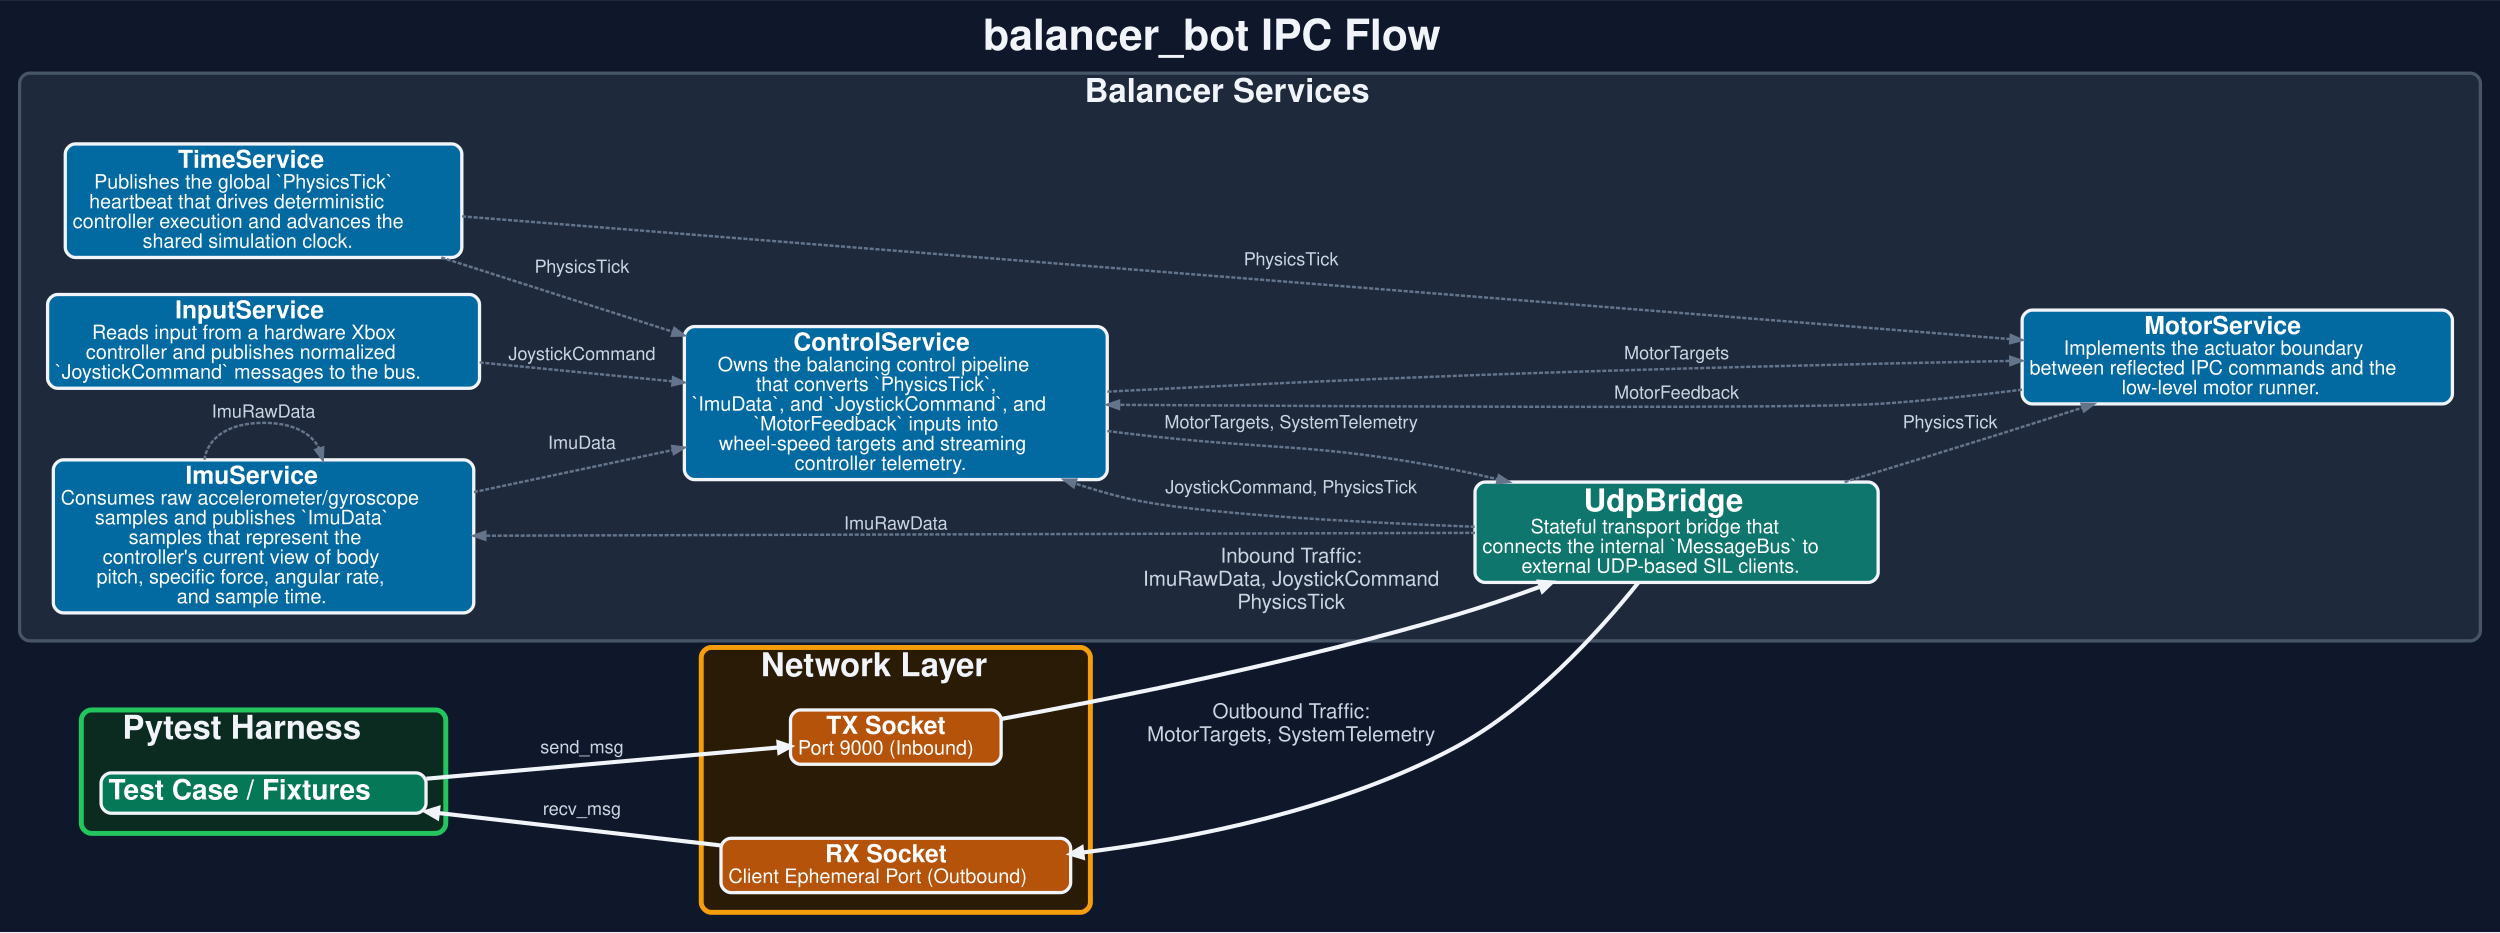
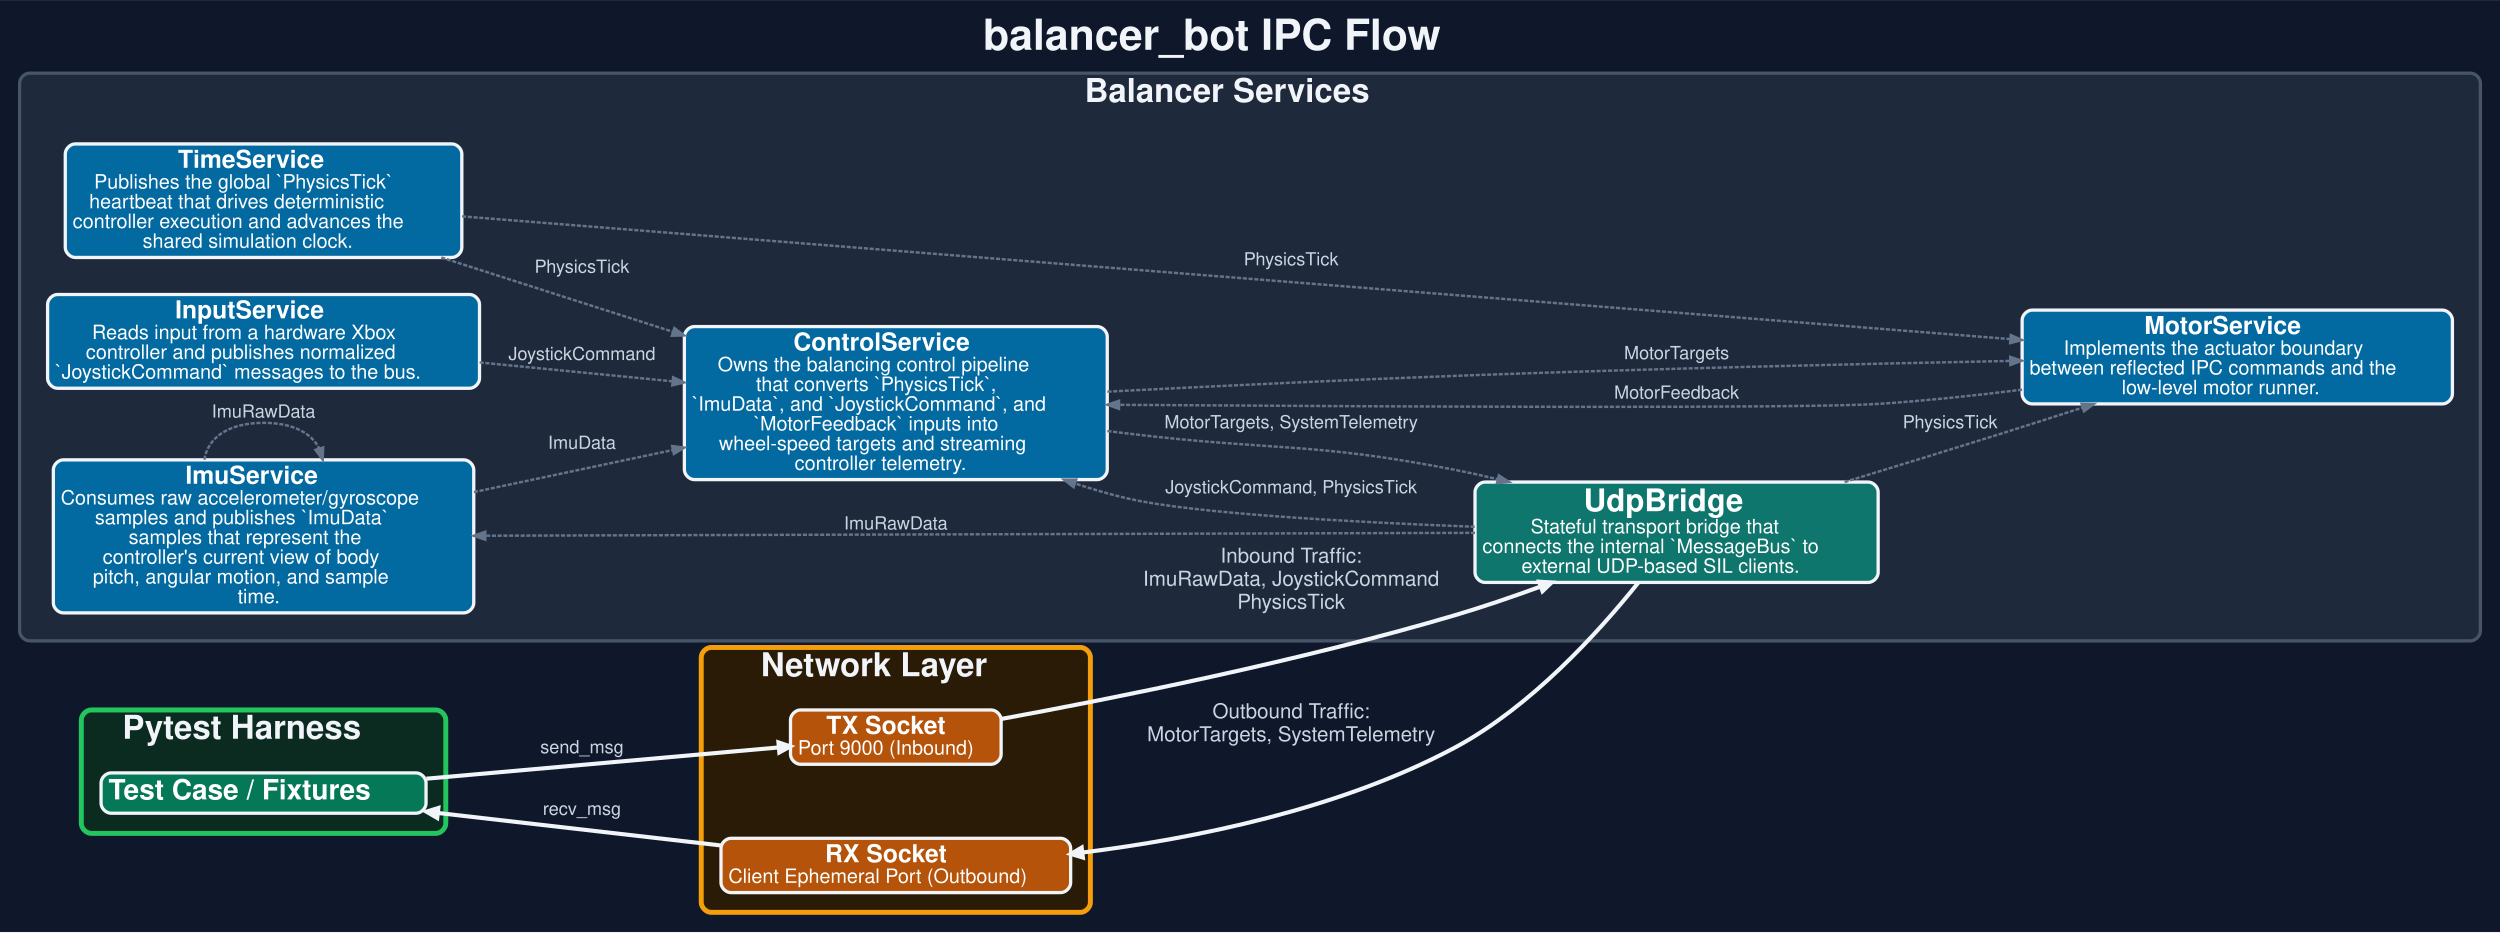
<svg xmlns="http://www.w3.org/2000/svg" width="3039pt" height="1133pt" viewBox="0.00 0.00 3038.68 1132.68">
  <g id="graph0" class="graph" transform="scale(1 1) rotate(0) translate(15.84 1116.84)">
    <polygon fill="#0f172a" stroke="transparent" points="-15.84,15.84 -15.84,-1116.84 3022.84,-1116.84 3022.84,15.84 -15.84,15.84" />
    <text text-anchor="start" x="1179" y="-1056.4" font-family="Helvetica,Arial,sans-serif" font-weight="bold" font-size="52.00" fill="#f1f5f9">balancer_bot IPC Flow</text>
    <g id="clust1" class="cluster">
      <path fill="#1e293b" stroke="#475569" stroke-width="4" d="M20,-338C20,-338 2987,-338 2987,-338 2993,-338 2999,-344 2999,-350 2999,-350 2999,-1016 2999,-1016 2999,-1022 2993,-1028 2987,-1028 2987,-1028 20,-1028 20,-1028 14,-1028 8,-1022 8,-1016 8,-1016 8,-350 8,-350 8,-344 14,-338 20,-338" />
      <text text-anchor="start" x="1302.5" y="-993" font-family="Helvetica,Arial,sans-serif" font-weight="bold" font-size="40.00" fill="#f1f5f9">Balancer Services</text>
    </g>
    <g id="clust2" class="cluster">
      <path fill="#2a1b07" stroke="#f59e0b" stroke-width="6" d="M848.5,-8C848.5,-8 1297.5,-8 1297.5,-8 1303.5,-8 1309.5,-14 1309.5,-20 1309.5,-20 1309.5,-318 1309.5,-318 1309.5,-324 1303.5,-330 1297.5,-330 1297.5,-330 848.5,-330 848.5,-330 842.5,-330 836.5,-324 836.5,-318 836.5,-318 836.5,-20 836.5,-20 836.5,-14 842.5,-8 848.5,-8" />
      <text text-anchor="start" x="909" y="-295" font-family="Helvetica,Arial,sans-serif" font-weight="bold" font-size="40.00" fill="#f1f5f9">Network Layer</text>
    </g>
    <g id="clust4" class="cluster">
      <path fill="#0b2a20" stroke="#22c55e" stroke-width="6" d="M95,-104C95,-104 514,-104 514,-104 520,-104 526,-110 526,-116 526,-116 526,-242 526,-242 526,-248 520,-254 514,-254 514,-254 95,-254 95,-254 89,-254 83,-248 83,-242 83,-242 83,-116 83,-116 83,-110 89,-104 95,-104" />
      <text text-anchor="start" x="133" y="-219" font-family="Helvetica,Arial,sans-serif" font-weight="bold" font-size="40.00" fill="#f1f5f9">Pytest Harness</text>
    </g>
    <g id="node1" class="node">
      <path fill="#0369a1" stroke="#f1f5f9" stroke-width="4" d="M548,-558C548,-558 61,-558 61,-558 55,-558 49,-552 49,-546 49,-546 49,-384 49,-384 49,-378 55,-372 61,-372 61,-372 548,-372 548,-372 554,-372 560,-378 560,-384 560,-384 560,-546 560,-546 560,-552 554,-558 548,-558" />
      <text text-anchor="start" x="209.5" y="-529" font-family="Helvetica,Arial,sans-serif" font-weight="bold" font-size="30.00" fill="#ffffff">ImuService</text>
      <text text-anchor="start" x="58" y="-503.8" font-family="Helvetica,Arial,sans-serif" font-size="24.00" fill="#ffffff">Consumes raw accelerometer/gyroscope</text>
      <text text-anchor="start" x="99.5" y="-479.8" font-family="Helvetica,Arial,sans-serif" font-size="24.00" fill="#ffffff">samples and publishes `ImuData`</text>
      <text text-anchor="start" x="140.5" y="-455.8" font-family="Helvetica,Arial,sans-serif" font-size="24.00" fill="#ffffff">samples that represent the</text>
      <text text-anchor="start" x="109" y="-431.8" font-family="Helvetica,Arial,sans-serif" font-size="24.00" fill="#ffffff">controller's current view of body</text>
-       <text text-anchor="start" x="101.5" y="-407.8" font-family="Helvetica,Arial,sans-serif" font-size="24.00" fill="#ffffff">pitch, specific force, angular rate,</text>
-       <text text-anchor="start" x="199" y="-383.8" font-family="Helvetica,Arial,sans-serif" font-size="24.00" fill="#ffffff">and sample time.</text>
+       <text text-anchor="start" x="97" y="-407.8" font-family="Helvetica,Arial,sans-serif" font-size="24.00" fill="#ffffff">pitch, angular motion, and sample</text>
+       <text text-anchor="start" x="273" y="-383.8" font-family="Helvetica,Arial,sans-serif" font-size="24.00" fill="#ffffff">time.</text>
    </g>
    <g id="edge7" class="edge">
      <path fill="none" stroke="#64748b" stroke-width="3" stroke-dasharray="5,2" d="M232.61,-558.2C236.25,-583.62 260.21,-603 304.5,-603 340.49,-603 363.05,-590.21 372.2,-571.77" />
      <polygon fill="#64748b" stroke="#64748b" stroke-width="3" points="376.94,-573.02 376.39,-558.2 367.58,-570.13 376.94,-573.02" />
      <text text-anchor="middle" x="304.5" y="-609.4" font-family="Helvetica,Arial,sans-serif" font-size="22.00" fill="#cbd5e1">ImuRawData</text>
    </g>
    <g id="node3" class="node">
      <path fill="#0369a1" stroke="#f1f5f9" stroke-width="4" d="M1318,-720C1318,-720 828,-720 828,-720 822,-720 816,-714 816,-708 816,-708 816,-546 816,-546 816,-540 822,-534 828,-534 828,-534 1318,-534 1318,-534 1324,-534 1330,-540 1330,-546 1330,-546 1330,-708 1330,-708 1330,-714 1324,-720 1318,-720" />
      <text text-anchor="start" x="948.5" y="-691" font-family="Helvetica,Arial,sans-serif" font-weight="bold" font-size="30.00" fill="#ffffff">ControlService</text>
      <text text-anchor="start" x="856.5" y="-665.8" font-family="Helvetica,Arial,sans-serif" font-size="24.00" fill="#ffffff">Owns the balancing control pipeline</text>
      <text text-anchor="start" x="903" y="-641.8" font-family="Helvetica,Arial,sans-serif" font-size="24.00" fill="#ffffff">that converts `PhysicsTick`,</text>
      <text text-anchor="start" x="825" y="-617.8" font-family="Helvetica,Arial,sans-serif" font-size="24.00" fill="#ffffff">`ImuData`, and `JoystickCommand`, and</text>
      <text text-anchor="start" x="900" y="-593.8" font-family="Helvetica,Arial,sans-serif" font-size="24.00" fill="#ffffff">`MotorFeedback` inputs into</text>
      <text text-anchor="start" x="858" y="-569.8" font-family="Helvetica,Arial,sans-serif" font-size="24.00" fill="#ffffff">wheel-speed targets and streaming</text>
      <text text-anchor="start" x="950" y="-545.8" font-family="Helvetica,Arial,sans-serif" font-size="24.00" fill="#ffffff">controller telemetry.</text>
    </g>
    <g id="edge6" class="edge">
      <path fill="none" stroke="#64748b" stroke-width="3" stroke-dasharray="5,2" d="M560.2,-518.83C637.77,-535.23 723.29,-553.3 801.84,-569.9" />
      <polygon fill="#64748b" stroke="#64748b" stroke-width="3" points="801.2,-574.77 815.91,-572.88 803.23,-565.19 801.2,-574.77" />
      <text text-anchor="middle" x="691.5" y="-571.4" font-family="Helvetica,Arial,sans-serif" font-size="22.00" fill="#cbd5e1">ImuData</text>
    </g>
    <g id="node2" class="node">
      <path fill="#0369a1" stroke="#f1f5f9" stroke-width="4" d="M533.5,-942C533.5,-942 75.5,-942 75.5,-942 69.5,-942 63.5,-936 63.5,-930 63.5,-930 63.5,-816 63.5,-816 63.5,-810 69.5,-804 75.5,-804 75.5,-804 533.5,-804 533.5,-804 539.5,-804 545.5,-810 545.5,-816 545.5,-816 545.5,-930 545.5,-930 545.5,-936 539.5,-942 533.5,-942" />
      <text text-anchor="start" x="200.5" y="-913" font-family="Helvetica,Arial,sans-serif" font-weight="bold" font-size="30.00" fill="#ffffff">TimeService</text>
      <text text-anchor="start" x="98.5" y="-887.8" font-family="Helvetica,Arial,sans-serif" font-size="24.00" fill="#ffffff">Publishes the global `PhysicsTick`</text>
      <text text-anchor="start" x="92.5" y="-863.8" font-family="Helvetica,Arial,sans-serif" font-size="24.00" fill="#ffffff">heartbeat that drives deterministic</text>
      <text text-anchor="start" x="72.5" y="-839.8" font-family="Helvetica,Arial,sans-serif" font-size="24.00" fill="#ffffff">controller execution and advances the</text>
      <text text-anchor="start" x="157.5" y="-815.8" font-family="Helvetica,Arial,sans-serif" font-size="24.00" fill="#ffffff">shared simulation clock.</text>
    </g>
    <g id="edge10" class="edge">
      <path fill="none" stroke="#64748b" stroke-width="3" stroke-dasharray="5,2" d="M520.54,-803.98C607.91,-775.94 709.84,-743.23 802.12,-713.62" />
      <polygon fill="#64748b" stroke="#64748b" stroke-width="3" points="803.83,-718.21 815.66,-709.27 800.83,-708.88 803.83,-718.21" />
      <text text-anchor="middle" x="691.5" y="-785.4" font-family="Helvetica,Arial,sans-serif" font-size="22.00" fill="#cbd5e1">PhysicsTick</text>
    </g>
    <g id="node4" class="node">
      <path fill="#0369a1" stroke="#f1f5f9" stroke-width="4" d="M2953,-740C2953,-740 2454,-740 2454,-740 2448,-740 2442,-734 2442,-728 2442,-728 2442,-638 2442,-638 2442,-632 2448,-626 2454,-626 2454,-626 2953,-626 2953,-626 2959,-626 2965,-632 2965,-638 2965,-638 2965,-728 2965,-728 2965,-734 2959,-740 2953,-740" />
      <text text-anchor="start" x="2590.5" y="-711" font-family="Helvetica,Arial,sans-serif" font-weight="bold" font-size="30.00" fill="#ffffff">MotorService</text>
      <text text-anchor="start" x="2492.5" y="-685.8" font-family="Helvetica,Arial,sans-serif" font-size="24.00" fill="#ffffff">Implements the actuator boundary</text>
      <text text-anchor="start" x="2451" y="-661.8" font-family="Helvetica,Arial,sans-serif" font-size="24.00" fill="#ffffff">between reflected IPC commands and the</text>
      <text text-anchor="start" x="2563" y="-637.8" font-family="Helvetica,Arial,sans-serif" font-size="24.00" fill="#ffffff">low-level motor runner.</text>
    </g>
    <g id="edge11" class="edge">
      <path fill="none" stroke="#64748b" stroke-width="3" stroke-dasharray="5,2" d="M545.75,-853.96C993.85,-818.44 1954.44,-742.3 2427.6,-704.79" />
      <polygon fill="#64748b" stroke="#64748b" stroke-width="3" points="2428.23,-709.66 2441.8,-703.66 2427.46,-699.89 2428.23,-709.66" />
      <text text-anchor="middle" x="1553.5" y="-794.4" font-family="Helvetica,Arial,sans-serif" font-size="22.00" fill="#cbd5e1">PhysicsTick</text>
    </g>
    <g id="edge4" class="edge">
      <path fill="none" stroke="#64748b" stroke-width="3" stroke-dasharray="5,2" d="M1330.21,-640.91C1463.43,-647.75 1628.94,-655.66 1777,-661 1995.57,-668.88 2243.28,-674.6 2427.39,-678.23" />
      <polygon fill="#64748b" stroke="#64748b" stroke-width="3" points="2427.56,-683.13 2441.65,-678.51 2427.75,-673.33 2427.56,-683.13" />
      <text text-anchor="middle" x="2022" y="-680.4" font-family="Helvetica,Arial,sans-serif" font-size="22.00" fill="#cbd5e1">MotorTargets</text>
    </g>
    <g id="node6" class="node">
      <path fill="#0f766e" stroke="#f1f5f9" stroke-width="4" d="M2255,-531C2255,-531 1789,-531 1789,-531 1783,-531 1777,-525 1777,-519 1777,-519 1777,-421 1777,-421 1777,-415 1783,-409 1789,-409 1789,-409 2255,-409 2255,-409 2261,-409 2267,-415 2267,-421 2267,-421 2267,-519 2267,-519 2267,-525 2261,-531 2255,-531" />
      <text text-anchor="start" x="1909" y="-495.6" font-family="Helvetica,Arial,sans-serif" font-weight="bold" font-size="38.00" fill="#ffffff">UdpBridge</text>
      <text text-anchor="start" x="1844.5" y="-468.8" font-family="Helvetica,Arial,sans-serif" font-size="24.00" fill="#ffffff">Stateful transport bridge that</text>
      <text text-anchor="start" x="1786" y="-444.8" font-family="Helvetica,Arial,sans-serif" font-size="24.00" fill="#ffffff">connects the internal `MessageBus` to</text>
      <text text-anchor="start" x="1833.5" y="-420.8" font-family="Helvetica,Arial,sans-serif" font-size="24.00" fill="#ffffff">external UDP-based SIL clients.</text>
    </g>
    <g id="edge5" class="edge">
      <path fill="none" stroke="#64748b" stroke-width="3" stroke-dasharray="5,2" d="M1330.11,-593.05C1338.5,-592.01 1346.82,-590.99 1355,-590 1531.23,-568.63 1577.77,-580.03 1752,-546 1769.27,-542.63 1787.04,-538.69 1804.83,-534.4" />
      <polygon fill="#64748b" stroke="#64748b" stroke-width="3" points="1806,-539.16 1818.43,-531.07 1803.67,-529.64 1806,-539.16" />
      <text text-anchor="middle" x="1553.5" y="-596.4" font-family="Helvetica,Arial,sans-serif" font-size="22.00" fill="#cbd5e1">MotorTargets, SystemTelemetry</text>
    </g>
    <g id="edge9" class="edge">
      <path fill="none" stroke="#64748b" stroke-width="3" stroke-dasharray="5,2" d="M2441.95,-643.28C2384.47,-636.09 2323.78,-629.7 2267,-626 2177.97,-620.2 1668.29,-622.66 1344.57,-624.89" />
      <polygon fill="#64748b" stroke="#64748b" stroke-width="3" points="1344.22,-619.99 1330.26,-624.99 1344.29,-629.79 1344.22,-619.99" />
      <text text-anchor="middle" x="2022" y="-632.4" font-family="Helvetica,Arial,sans-serif" font-size="22.00" fill="#cbd5e1">MotorFeedback</text>
    </g>
    <g id="node5" class="node">
      <path fill="#0369a1" stroke="#f1f5f9" stroke-width="4" d="M555,-759C555,-759 54,-759 54,-759 48,-759 42,-753 42,-747 42,-747 42,-657 42,-657 42,-651 48,-645 54,-645 54,-645 555,-645 555,-645 561,-645 567,-651 567,-657 567,-657 567,-747 567,-747 567,-753 561,-759 555,-759" />
      <text text-anchor="start" x="197" y="-730" font-family="Helvetica,Arial,sans-serif" font-weight="bold" font-size="30.00" fill="#ffffff">InputService</text>
      <text text-anchor="start" x="96" y="-704.8" font-family="Helvetica,Arial,sans-serif" font-size="24.00" fill="#ffffff">Reads input from a hardware Xbox</text>
      <text text-anchor="start" x="88.5" y="-680.8" font-family="Helvetica,Arial,sans-serif" font-size="24.00" fill="#ffffff">controller and publishes normalized</text>
      <text text-anchor="start" x="51" y="-656.8" font-family="Helvetica,Arial,sans-serif" font-size="24.00" fill="#ffffff">`JoystickCommand` messages to the bus.</text>
    </g>
    <g id="edge8" class="edge">
      <path fill="none" stroke="#64748b" stroke-width="3" stroke-dasharray="5,2" d="M567.14,-676.4C642.78,-669 725.46,-660.91 801.61,-653.46" />
      <polygon fill="#64748b" stroke="#64748b" stroke-width="3" points="802.3,-658.31 815.75,-652.07 801.34,-648.56 802.3,-658.31" />
      <text text-anchor="middle" x="691.5" y="-679.4" font-family="Helvetica,Arial,sans-serif" font-size="22.00" fill="#cbd5e1">JoystickCommand</text>
    </g>
    <g id="edge13" class="edge">
      <path fill="none" stroke="#64748b" stroke-width="3" stroke-dasharray="5,2" d="M1776.99,-469.29C1458.78,-468.36 903.96,-466.74 574.09,-465.78" />
      <polygon fill="#64748b" stroke="#64748b" stroke-width="3" points="574.03,-460.88 560.01,-465.74 574,-470.68 574.03,-460.88" />
      <text text-anchor="middle" x="1073" y="-473.4" font-family="Helvetica,Arial,sans-serif" font-size="22.00" fill="#cbd5e1">ImuRawData</text>
    </g>
    <g id="edge12" class="edge">
      <path fill="none" stroke="#64748b" stroke-width="3" stroke-dasharray="5,2" d="M1776.59,-476.66C1620.34,-482.54 1432.89,-493.05 1355,-511 1333.81,-515.88 1312.16,-522.2 1290.76,-529.36" />
      <polygon fill="#64748b" stroke="#64748b" stroke-width="3" points="1289.11,-524.74 1277.46,-533.92 1292.3,-534.01 1289.11,-524.74" />
      <text text-anchor="middle" x="1553.5" y="-517.4" font-family="Helvetica,Arial,sans-serif" font-size="22.00" fill="#cbd5e1">JoystickCommand, PhysicsTick</text>
    </g>
    <g id="edge14" class="edge">
      <path fill="none" stroke="#64748b" stroke-width="3" stroke-dasharray="5,2" d="M2226.2,-531.07C2287.59,-549.74 2355.11,-570.5 2417,-590 2448.9,-600.05 2482.74,-610.91 2515.55,-621.53" />
      <polygon fill="#64748b" stroke="#64748b" stroke-width="3" points="2514.22,-626.25 2529.05,-625.91 2517.24,-616.93 2514.22,-626.25" />
      <text text-anchor="middle" x="2354.5" y="-596.4" font-family="Helvetica,Arial,sans-serif" font-size="22.00" fill="#cbd5e1">PhysicsTick</text>
    </g>
    <g id="node7" class="node">
      <path fill="#b45309" stroke="#f1f5f9" stroke-width="4" d="M1189,-254C1189,-254 957,-254 957,-254 951,-254 945,-248 945,-242 945,-242 945,-200 945,-200 945,-194 951,-188 957,-188 957,-188 1189,-188 1189,-188 1195,-188 1201,-194 1201,-200 1201,-200 1201,-242 1201,-242 1201,-248 1195,-254 1189,-254" />
      <text text-anchor="start" x="988.5" y="-225" font-family="Helvetica,Arial,sans-serif" font-weight="bold" font-size="30.00" fill="#ffffff">TX Socket</text>
      <text text-anchor="start" x="954" y="-199.8" font-family="Helvetica,Arial,sans-serif" font-size="24.00" fill="#ffffff">Port 9000 (Inbound)</text>
    </g>
    <g id="edge3" class="edge">
      <path fill="none" stroke="#f1f5f9" stroke-width="5" d="M1201.27,-243.1C1338.57,-268.26 1562.93,-313.19 1752,-369 1786.21,-379.1 1822.3,-391.44 1856.55,-403.97" />
      <polygon fill="#f1f5f9" stroke="#f1f5f9" stroke-width="5" points="1854.82,-409.87 1870.08,-408.97 1859.07,-398.38 1854.82,-409.87" />
      <text text-anchor="middle" x="1553.5" y="-433" font-family="Helvetica,Arial,sans-serif" font-size="25.00" fill="#cbd5e1">Inbound Traffic:</text>
      <text text-anchor="middle" x="1553.5" y="-405" font-family="Helvetica,Arial,sans-serif" font-size="25.00" fill="#cbd5e1">ImuRawData, JoystickCommand</text>
      <text text-anchor="middle" x="1553.5" y="-377" font-family="Helvetica,Arial,sans-serif" font-size="25.00" fill="#cbd5e1">PhysicsTick</text>
    </g>
    <g id="node8" class="node">
      <path fill="#b45309" stroke="#f1f5f9" stroke-width="4" d="M1273.5,-98C1273.5,-98 872.5,-98 872.5,-98 866.5,-98 860.5,-92 860.5,-86 860.5,-86 860.5,-44 860.5,-44 860.5,-38 866.5,-32 872.5,-32 872.5,-32 1273.5,-32 1273.5,-32 1279.5,-32 1285.5,-38 1285.5,-44 1285.5,-44 1285.5,-86 1285.5,-86 1285.5,-92 1279.5,-98 1273.5,-98" />
      <text text-anchor="start" x="987" y="-69" font-family="Helvetica,Arial,sans-serif" font-weight="bold" font-size="30.00" fill="#ffffff">RX Socket</text>
      <text text-anchor="start" x="869.5" y="-43.8" font-family="Helvetica,Arial,sans-serif" font-size="24.00" fill="#ffffff">Client Ephemeral Port (Outbound)</text>
    </g>
    <g id="edge15" class="edge">
      <path fill="none" stroke="#f1f5f9" stroke-width="5" d="M1299.74,-80.7C1437.07,-97.79 1612.31,-133.49 1752,-208 1844.61,-257.4 1927.13,-348.29 1975.62,-408.95" />
      <polygon fill="#f1f5f9" stroke="#f1f5f9" stroke-width="5" points="1300.36,-74.6 1285.72,-79 1298.89,-86.76 1300.36,-74.6" />
      <text text-anchor="middle" x="1553.5" y="-244" font-family="Helvetica,Arial,sans-serif" font-size="25.00" fill="#cbd5e1">Outbound Traffic:</text>
      <text text-anchor="middle" x="1553.5" y="-216" font-family="Helvetica,Arial,sans-serif" font-size="25.00" fill="#cbd5e1">MotorTargets, SystemTelemetry</text>
    </g>
    <g id="node9" class="node">
      <path fill="#047857" stroke="#f1f5f9" stroke-width="4" d="M490,-177.5C490,-177.5 119,-177.5 119,-177.5 113,-177.5 107,-171.5 107,-165.5 107,-165.5 107,-140.5 107,-140.5 107,-134.5 113,-128.5 119,-128.5 119,-128.5 490,-128.5 490,-128.5 496,-128.5 502,-134.5 502,-140.5 502,-140.5 502,-165.5 502,-165.5 502,-171.5 496,-177.5 490,-177.5" />
      <text text-anchor="start" x="116" y="-145.3" font-family="Helvetica,Arial,sans-serif" font-weight="bold" font-size="34.00" fill="#ffffff">Test Case / Fixtures</text>
    </g>
    <g id="edge2" class="edge">
      <path fill="none" stroke="#f1f5f9" stroke-width="5" d="M502.39,-170.47C636.37,-182.35 810.5,-197.8 930.79,-208.47" />
      <polygon fill="#f1f5f9" stroke="#f1f5f9" stroke-width="5" points="930.33,-214.58 944.82,-209.72 931.41,-202.38 930.33,-214.58" />
      <text text-anchor="middle" x="691.5" y="-201.4" font-family="Helvetica,Arial,sans-serif" font-size="22.00" fill="#cbd5e1">send_msg</text>
    </g>
    <g id="edge16" class="edge">
      <path fill="none" stroke="#f1f5f9" stroke-width="5" d="M516.34,-128.79C623.37,-116.51 753.07,-101.62 860.23,-89.31" />
      <polygon fill="#f1f5f9" stroke="#f1f5f9" stroke-width="5" points="515.6,-122.71 502.39,-130.39 517,-134.88 515.6,-122.71" />
      <text text-anchor="middle" x="691.5" y="-126.4" font-family="Helvetica,Arial,sans-serif" font-size="22.00" fill="#cbd5e1">recv_msg</text>
    </g>
  </g>
</svg>
